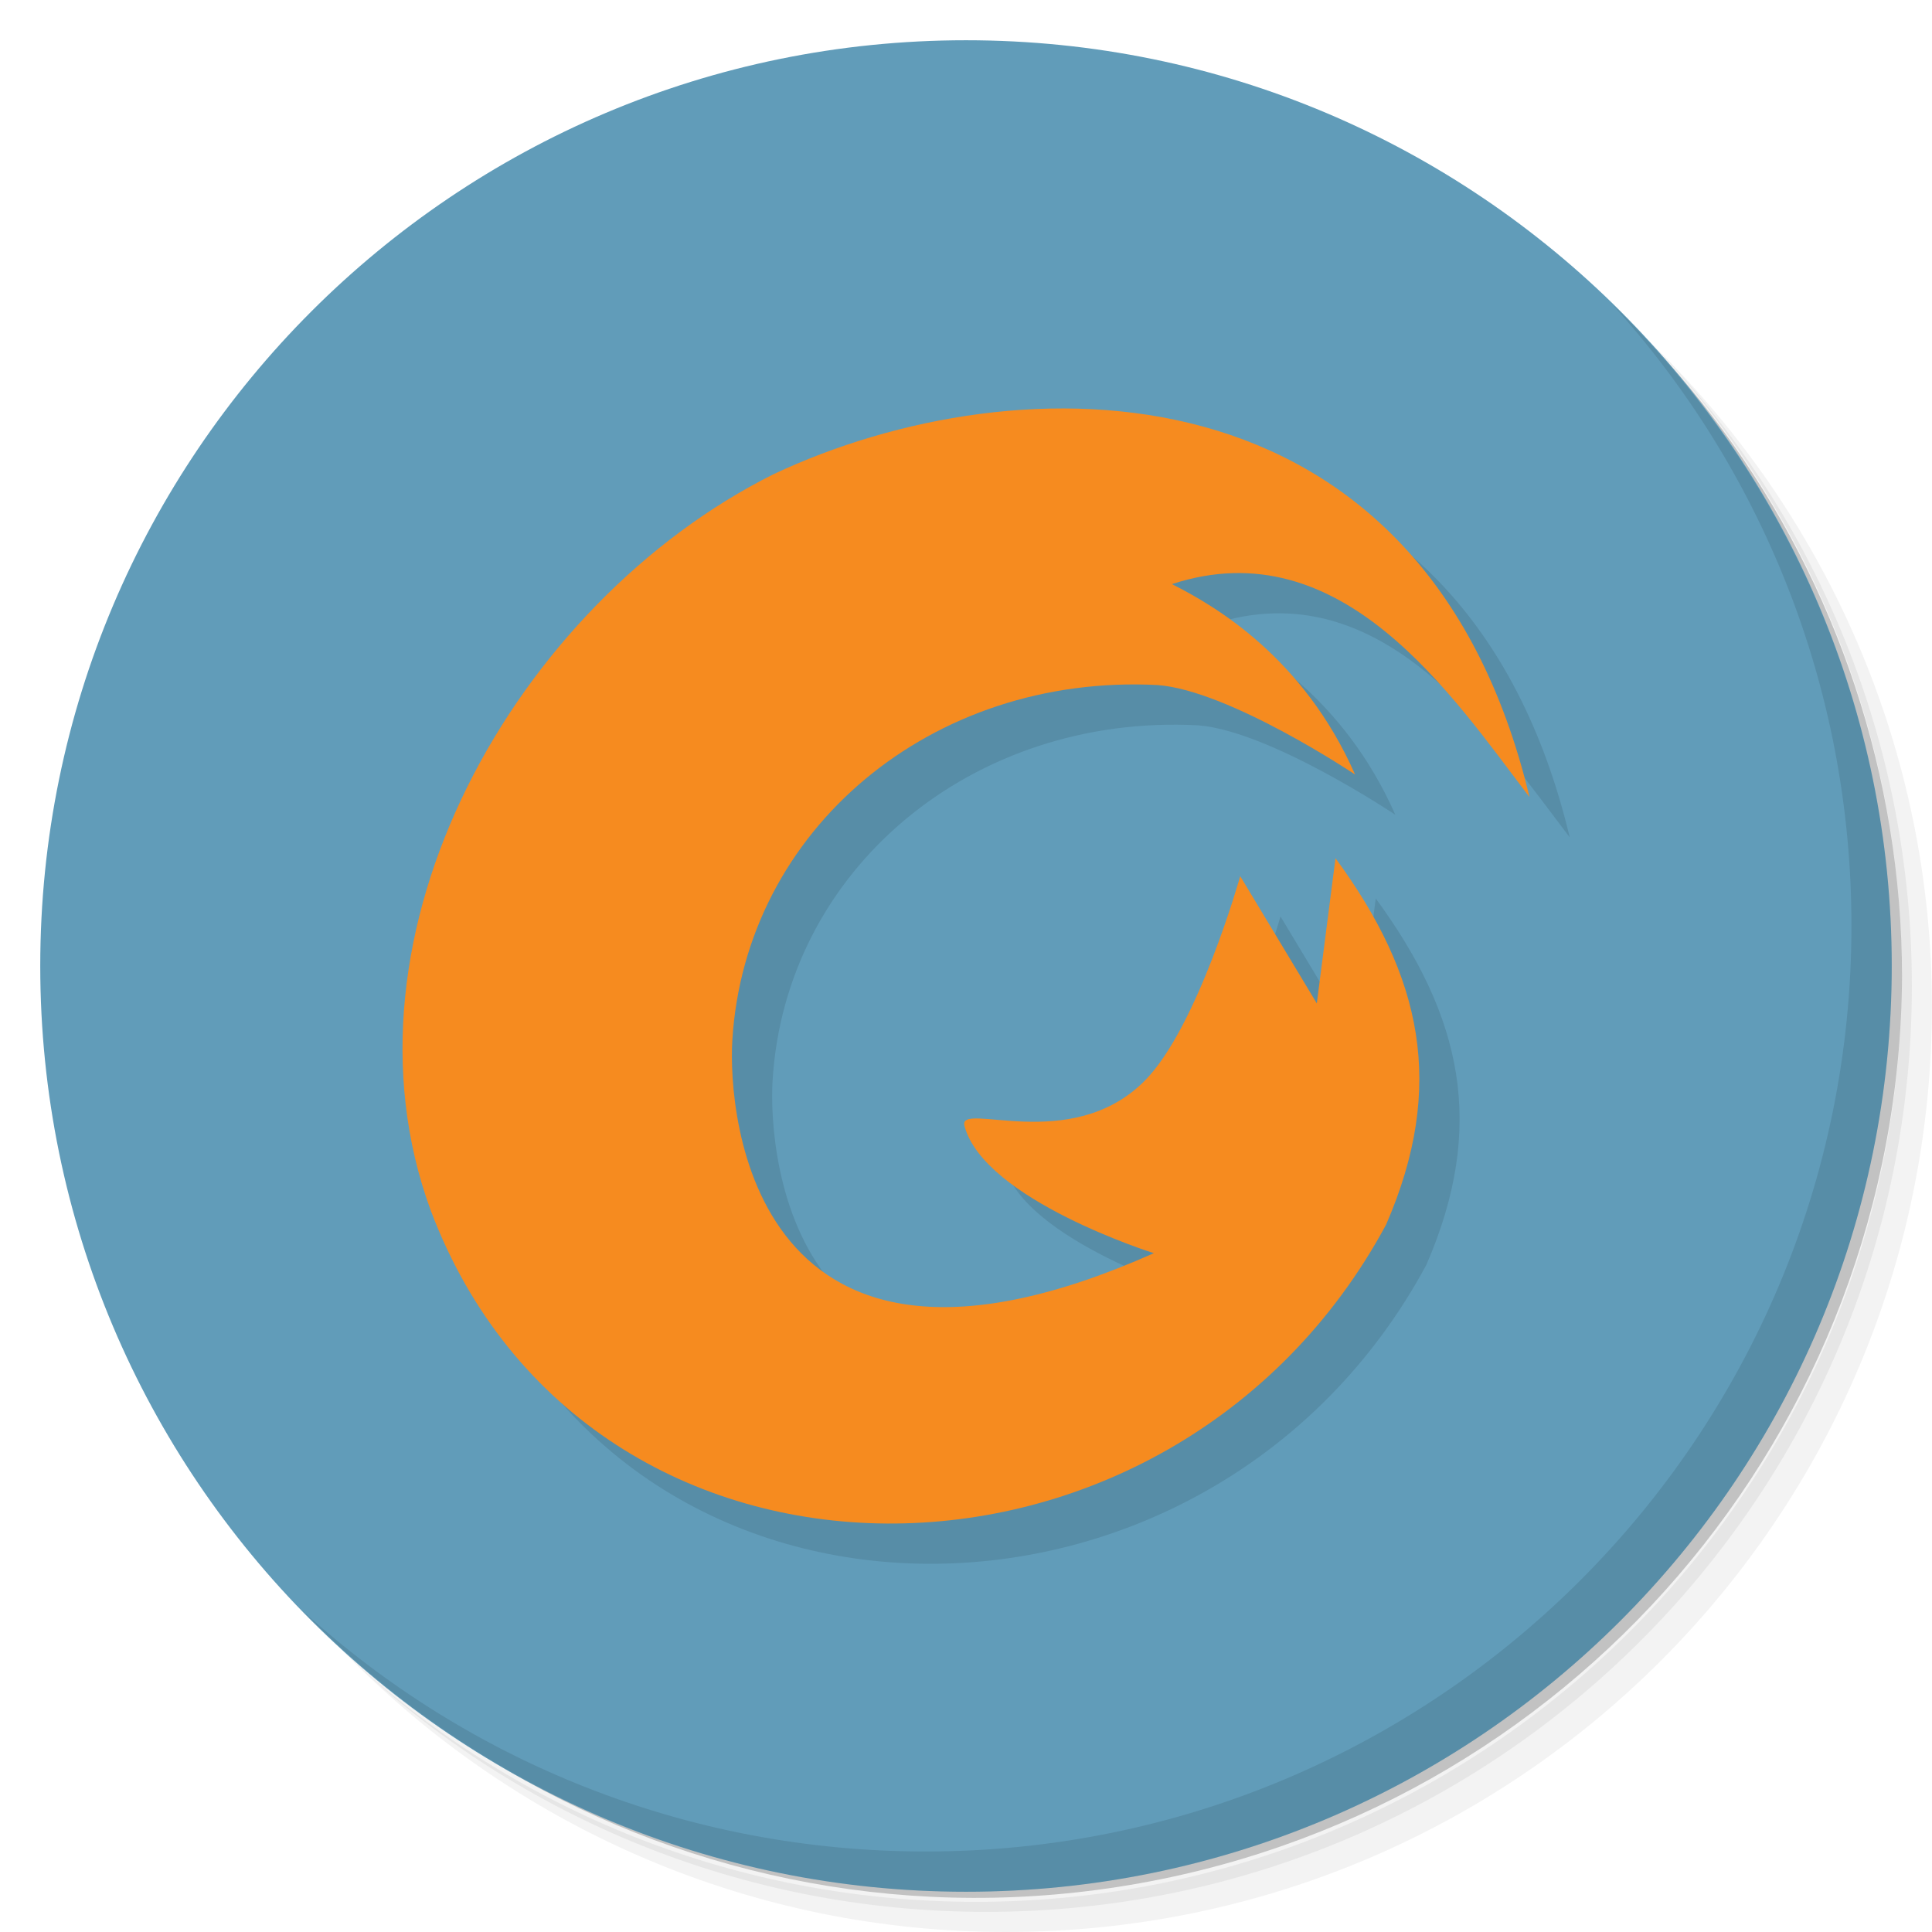
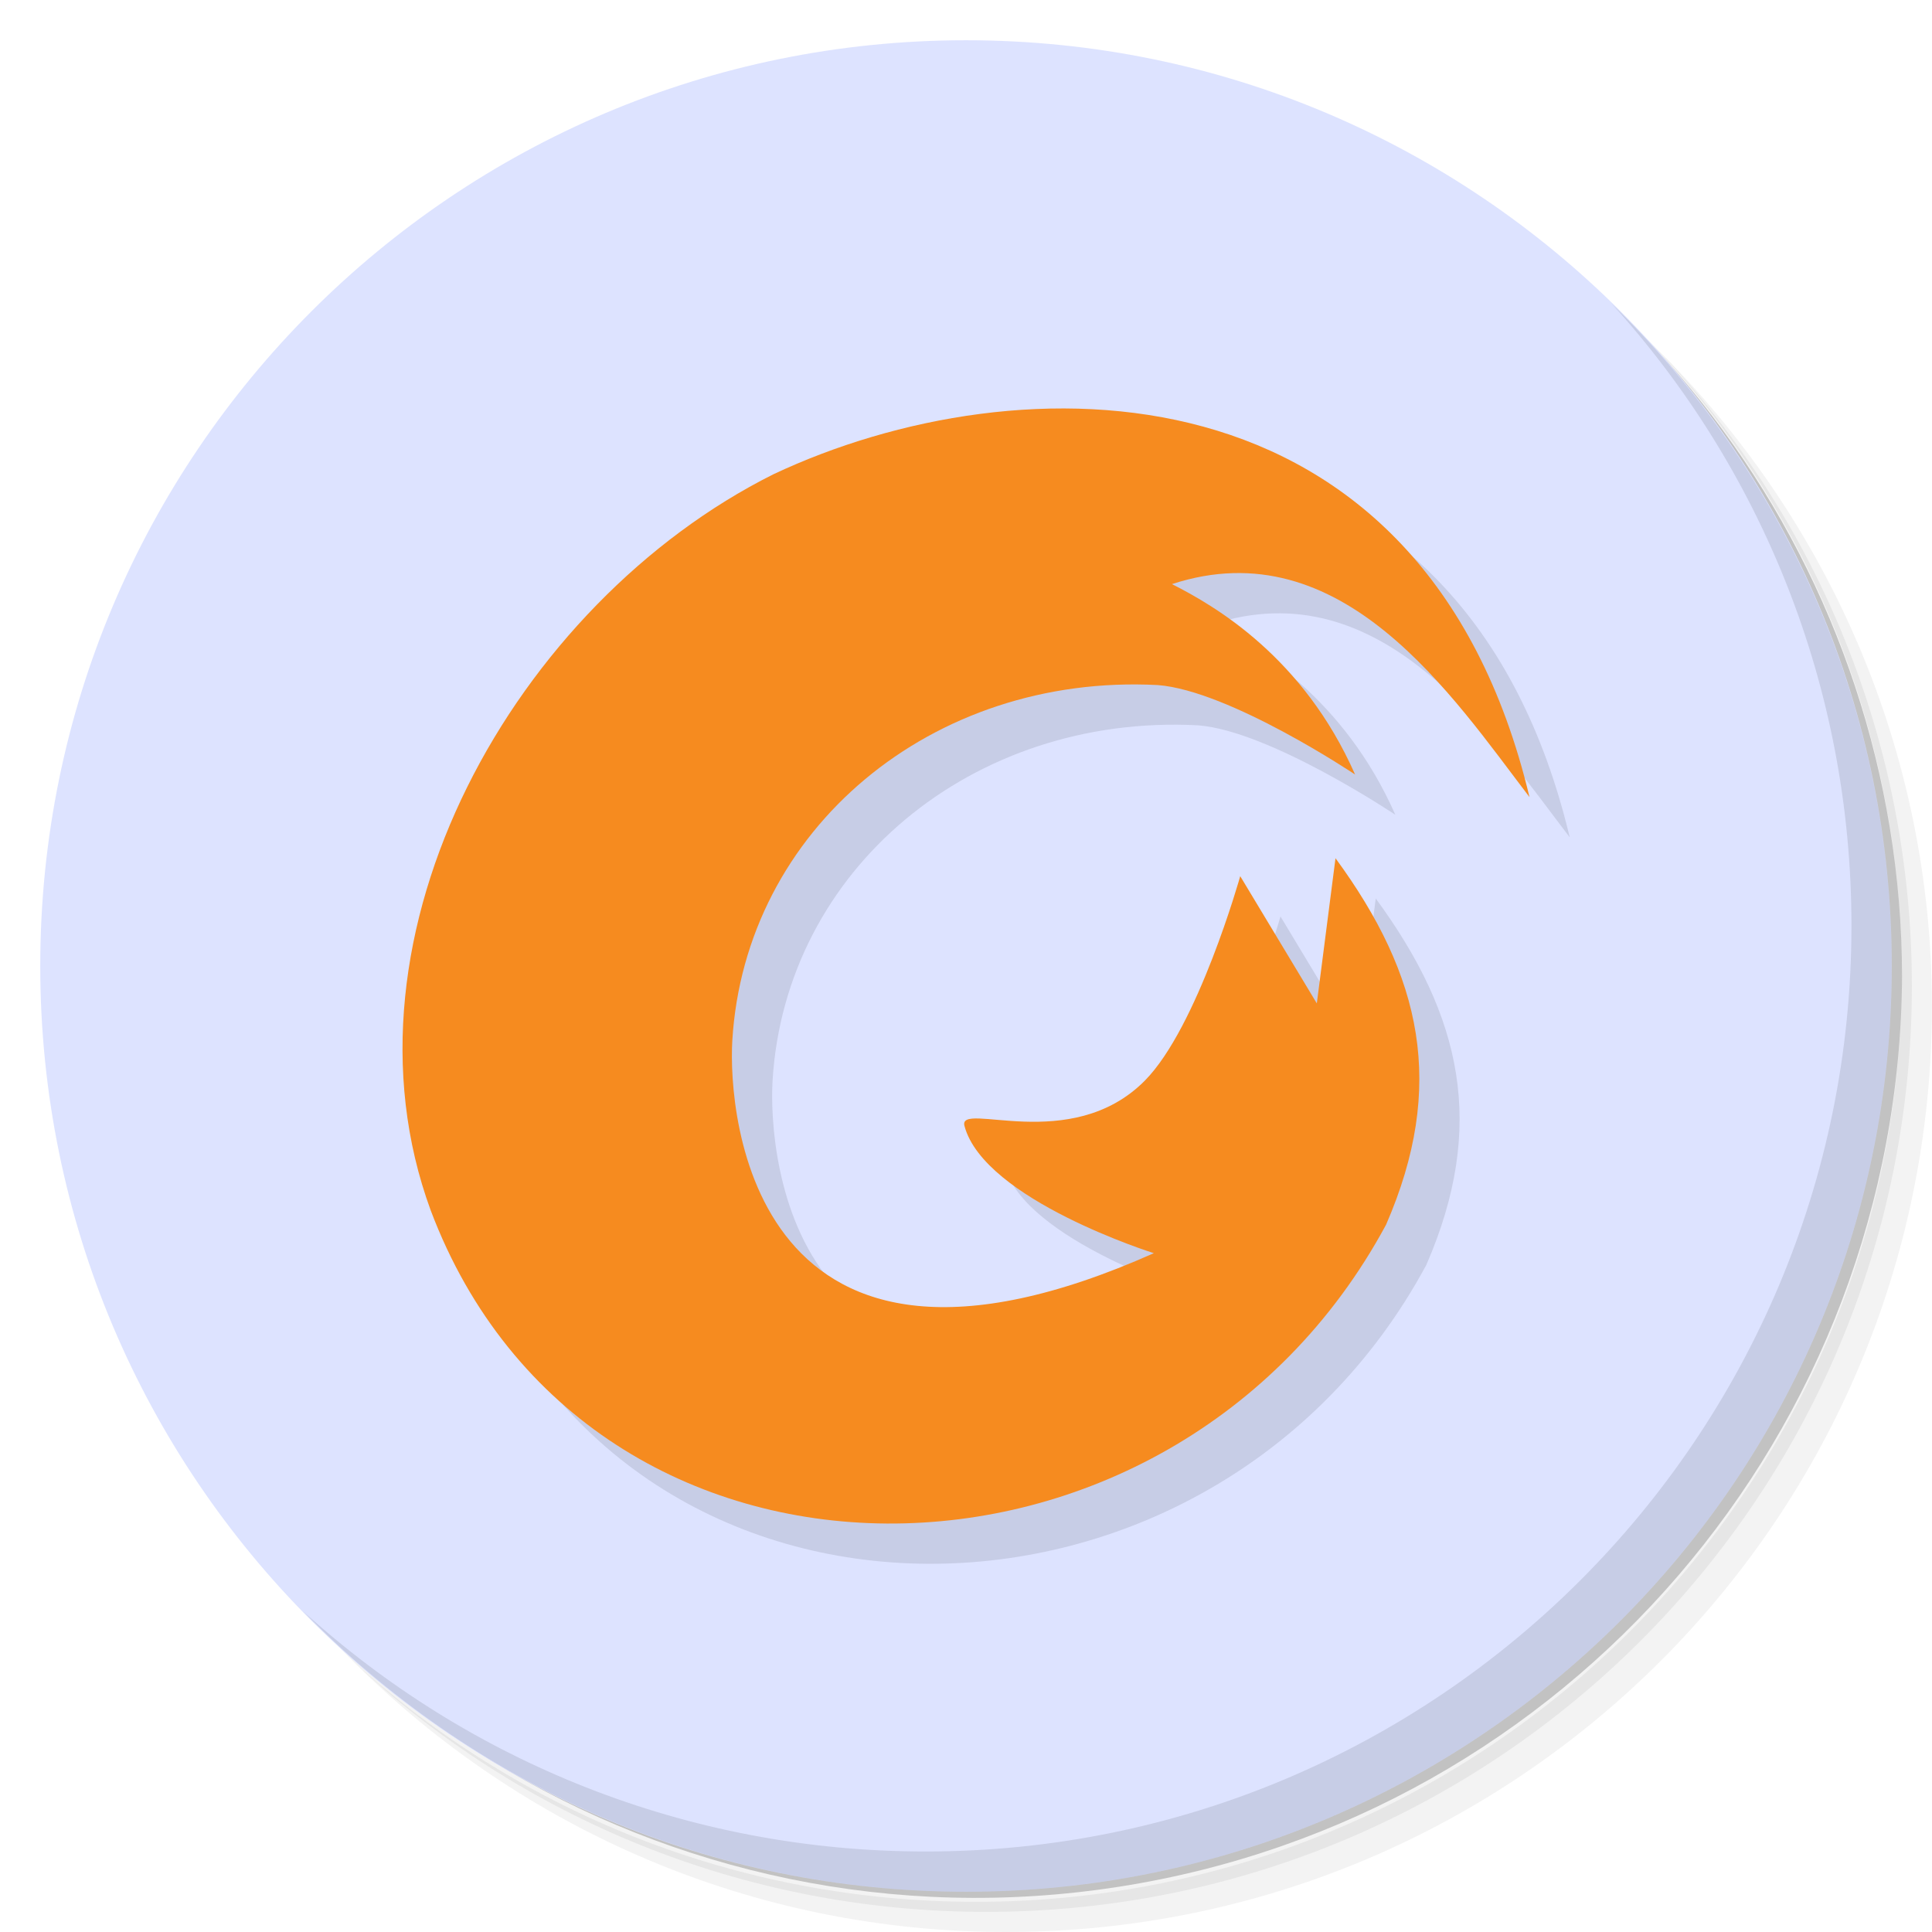
<svg xmlns="http://www.w3.org/2000/svg" xmlns:xlink="http://www.w3.org/1999/xlink" id="svg2" version="1.1" width="48" height="48" viewBox="0 0 48 48">
  <defs id="defs6">
    <linearGradient gradientTransform="matrix(0,-1,1,0,-107.8888,26.67796)" gradientUnits="userSpaceOnUse" x2="47" x1="1" id="linearGradient3764">
-       <stop id="stop7903" style="stop-color:#619cb9;stop-opacity:1" />
-       <stop id="stop7905" style="stop-color:#6fa4bf;stop-opacity:1" offset="1" />
+       <stop id="stop7903" style="stop-color:#dde3ff;stop-opacity:1" />
+       <stop id="stop7905" style="stop-color:#dde3ff;stop-opacity:1" offset="1" />
    </linearGradient>
    <linearGradient xlink:href="#linearGradient3764" id="linearGradient7978" x1="24" y1="47" x2="24" y2="1" gradientUnits="userSpaceOnUse" />
  </defs>
  <path style="fill:#000000" d="" id="path5914" />
  <g id="g7907">
    <path d="m 36.31,5 c 5.859,4.062 9.688,10.831 9.688,18.5 0,12.426 -10.07,22.5 -22.5,22.5 -7.669,0 -14.438,-3.828 -18.5,-9.688 1.037,1.822 2.306,3.499 3.781,4.969 4.085,3.712 9.514,5.969 15.469,5.969 12.703,0 23,-10.298 23,-23 0,-5.954 -2.256,-11.384 -5.969,-15.469 C 39.81,7.306 38.132,6.037 36.31,5 Z m 4.969,3.781 c 3.854,4.113 6.219,9.637 6.219,15.719 0,12.703 -10.297,23 -23,23 -6.081,0 -11.606,-2.364 -15.719,-6.219 4.16,4.144 9.883,6.719 16.219,6.719 12.703,0 23,-10.298 23,-23 0,-6.335 -2.575,-12.06 -6.719,-16.219 z" style="opacity:0.05" id="path7909" />
    <path d="m 41.28,8.781 c 3.712,4.085 5.969,9.514 5.969,15.469 0,12.703 -10.297,23 -23,23 -5.954,0 -11.384,-2.256 -15.469,-5.969 4.113,3.854 9.637,6.219 15.719,6.219 12.703,0 23,-10.298 23,-23 0,-6.081 -2.364,-11.606 -6.219,-15.719 z" style="opacity:0.1" id="path7911" />
    <path d="M 31.25,2.375 C 39.865,5.529 46,13.792 46,23.505 c 0,12.426 -10.07,22.5 -22.5,22.5 -9.708,0 -17.971,-6.135 -21.12,-14.75 a 23,23 0 0 0 44.875,-7 23,23 0 0 0 -16,-21.875 z" style="opacity:0.2" id="path7913" />
  </g>
  <g id="g7915" style="fill:url(#linearGradient7978);fill-opacity:1">
    <path d="M 24,1 C 36.703,1 47,11.297 47,24 47,36.703 36.703,47 24,47 11.297,47 1,36.703 1,24 1,11.297 11.297,1 24,1 Z" style="fill:url(#linearGradient7978);fill-opacity:1.0" id="path7917" />
  </g>
  <g id="g7919">
    <path d="m 40.03,7.531 c 3.712,4.084 5.969,9.514 5.969,15.469 0,12.703 -10.297,23 -23,23 C 17.045,46 11.615,43.744 7.53,40.031 11.708,44.322 17.54,47 23.999,47 c 12.703,0 23,-10.298 23,-23 0,-6.462 -2.677,-12.291 -6.969,-16.469 z" style="opacity:0.1" id="path7921" />
  </g>
  <path id="path7982" d="M 39,20.804 C 36.376,9.825 26.298,9.917 20.213,12.785 13.81,15.987 9.176,24.197 11.701,31.072 c 3.909,10.37 18.4,10.258 23.736,0.354 1.497,-3.446 0.89,-6.176 -1.257,-9.104 l -0.464,3.607 -1.903,-3.161 c 0,0 -1.056,3.76 -2.376,5.086 -1.837,1.845 -4.646,0.481 -4.475,1.12 0.491,1.837 4.705,3.161 4.705,3.161 -9.999,4.452 -10.583,-3.461 -10.473,-5.283 0.316,-5.244 4.956,-9.124 10.568,-8.832 1.79,0.136 4.905,2.223 4.905,2.223 C 33.379,17.327 31.195,16.058 30.117,15.512 34.343,14.129 37.081,18.29 39,20.804 Z" style="fill:#000000;fill-opacity:1;fill-rule:evenodd;stroke:none;stroke-width:1px;stroke-linecap:butt;stroke-linejoin:miter;stroke-opacity:1;opacity:0.1" />
  <path style="fill:#f68b1f;fill-opacity:1;fill-rule:evenodd;stroke:none;stroke-width:1px;stroke-linecap:butt;stroke-linejoin:miter;stroke-opacity:1" d="M 38,19.804 C 35.376,8.825 25.298,8.917 19.213,11.784 12.81,14.987 8.176,23.197 10.701,30.072 c 3.909,10.37 18.4,10.258 23.736,0.354 1.497,-3.446 0.89,-6.176 -1.257,-9.104 L 32.716,24.929 30.813,21.768 c 0,0 -1.056,3.76 -2.376,5.086 -1.837,1.845 -4.646,0.481 -4.475,1.12 0.491,1.837 4.705,3.161 4.705,3.161 -9.999,4.452 -10.583,-3.461 -10.473,-5.283 0.316,-5.244 4.956,-9.124 10.568,-8.832 1.79,0.136 4.905,2.223 4.905,2.223 -1.288,-2.917 -3.472,-4.185 -4.55,-4.731 4.226,-1.383 6.964,2.778 8.883,5.292 z" id="path7885" />
</svg>
